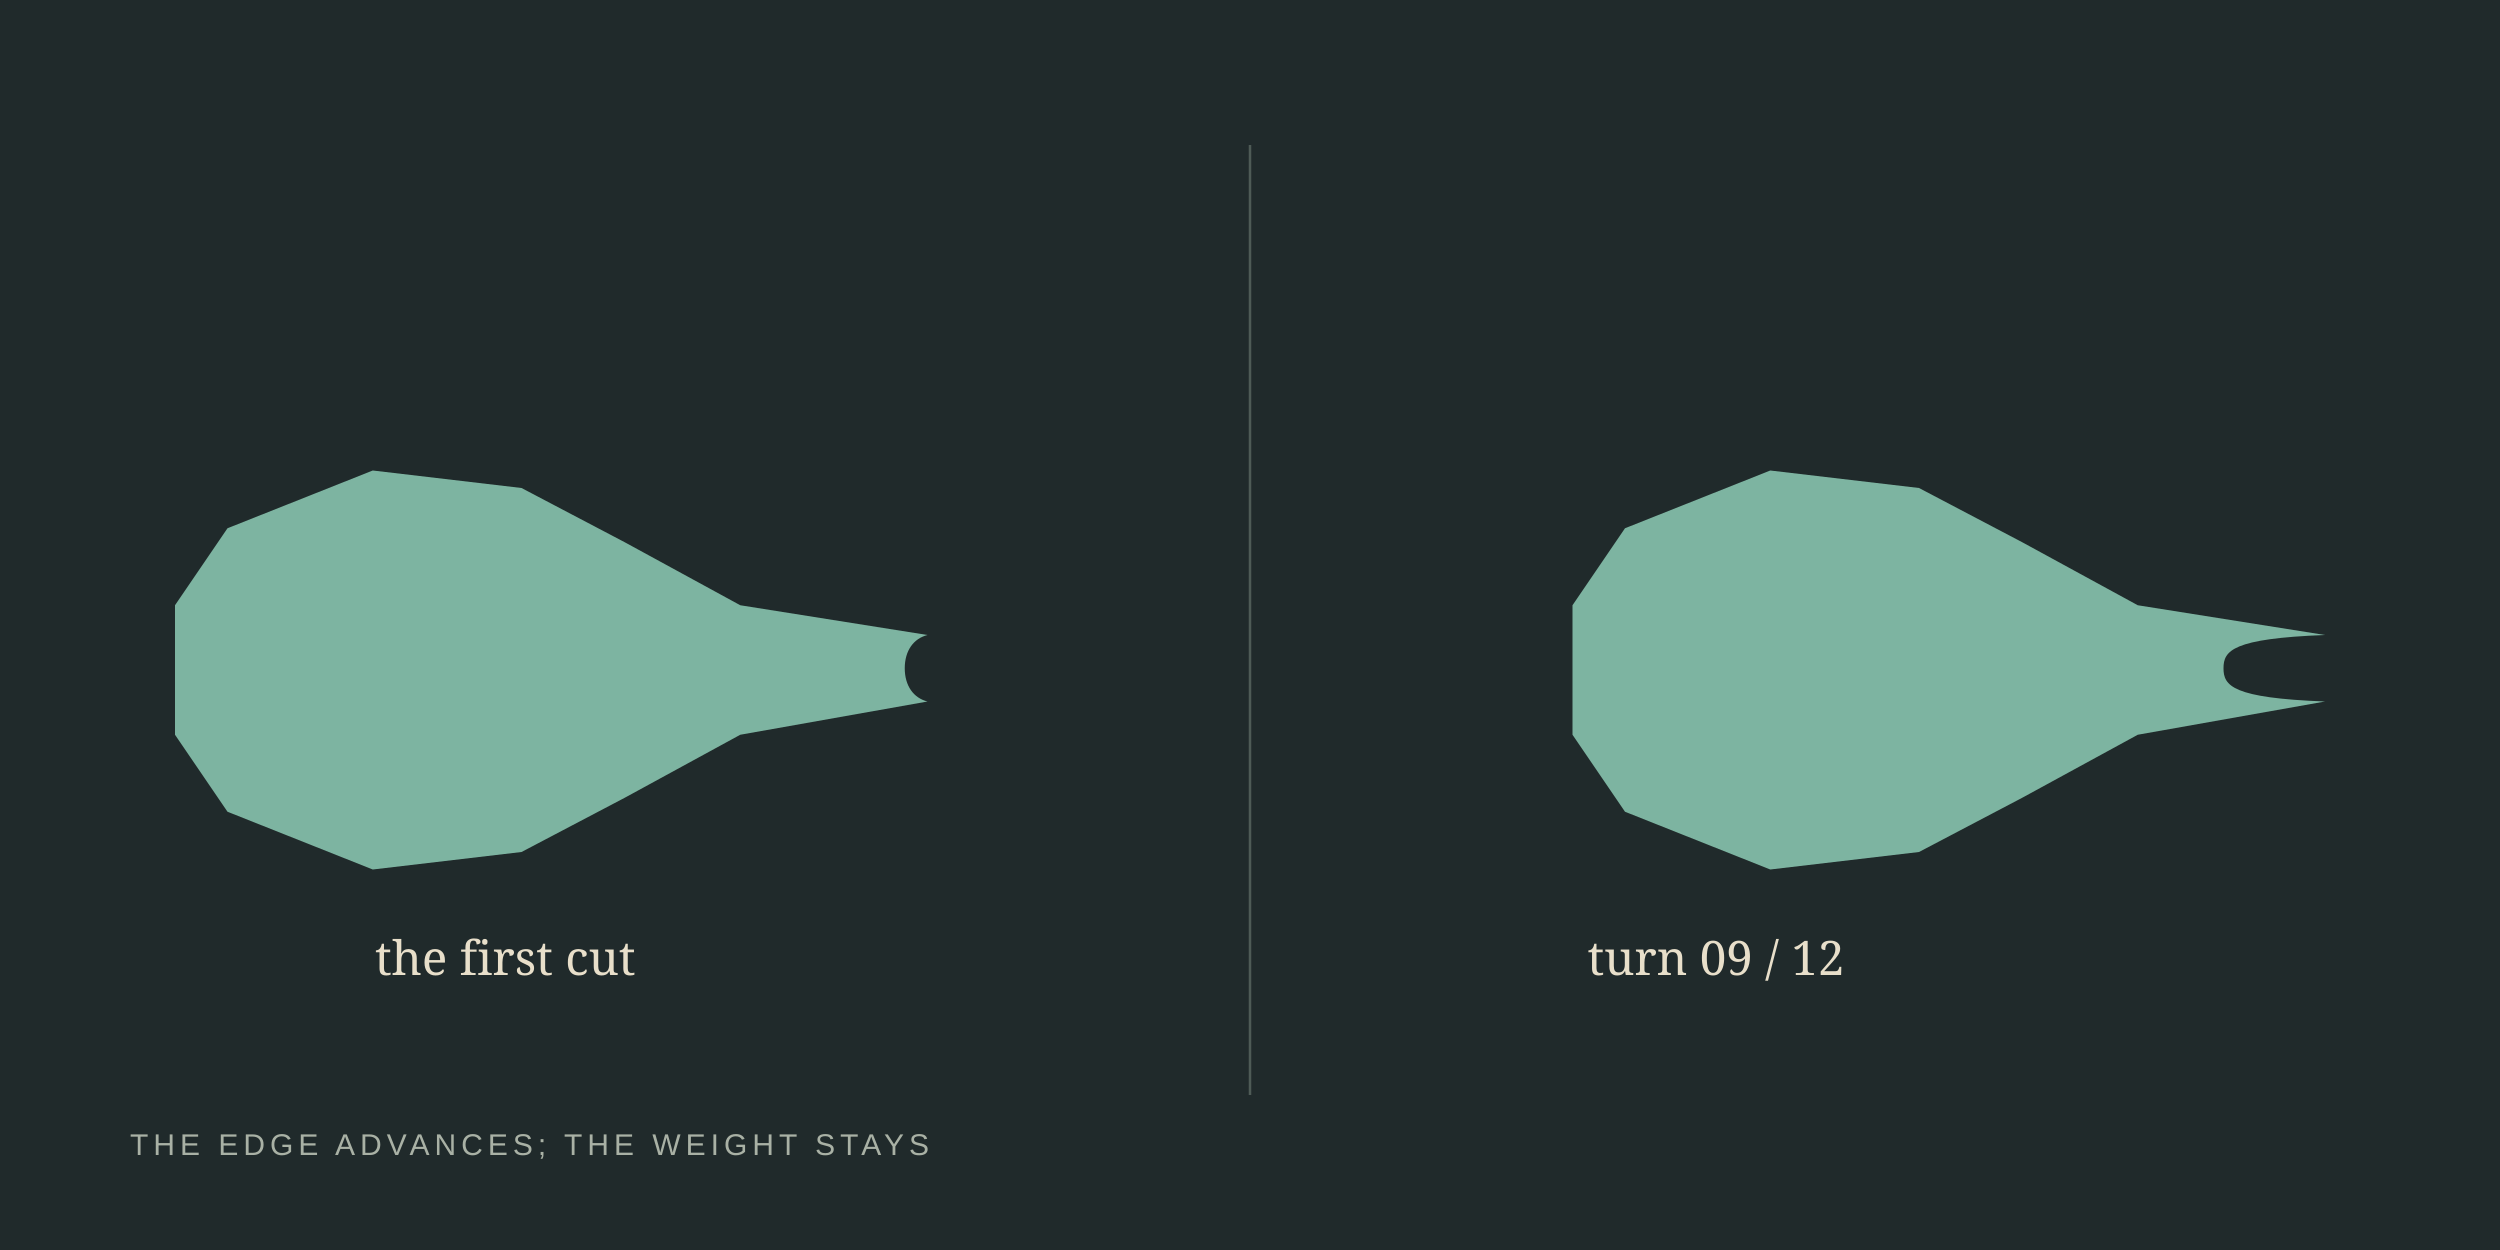
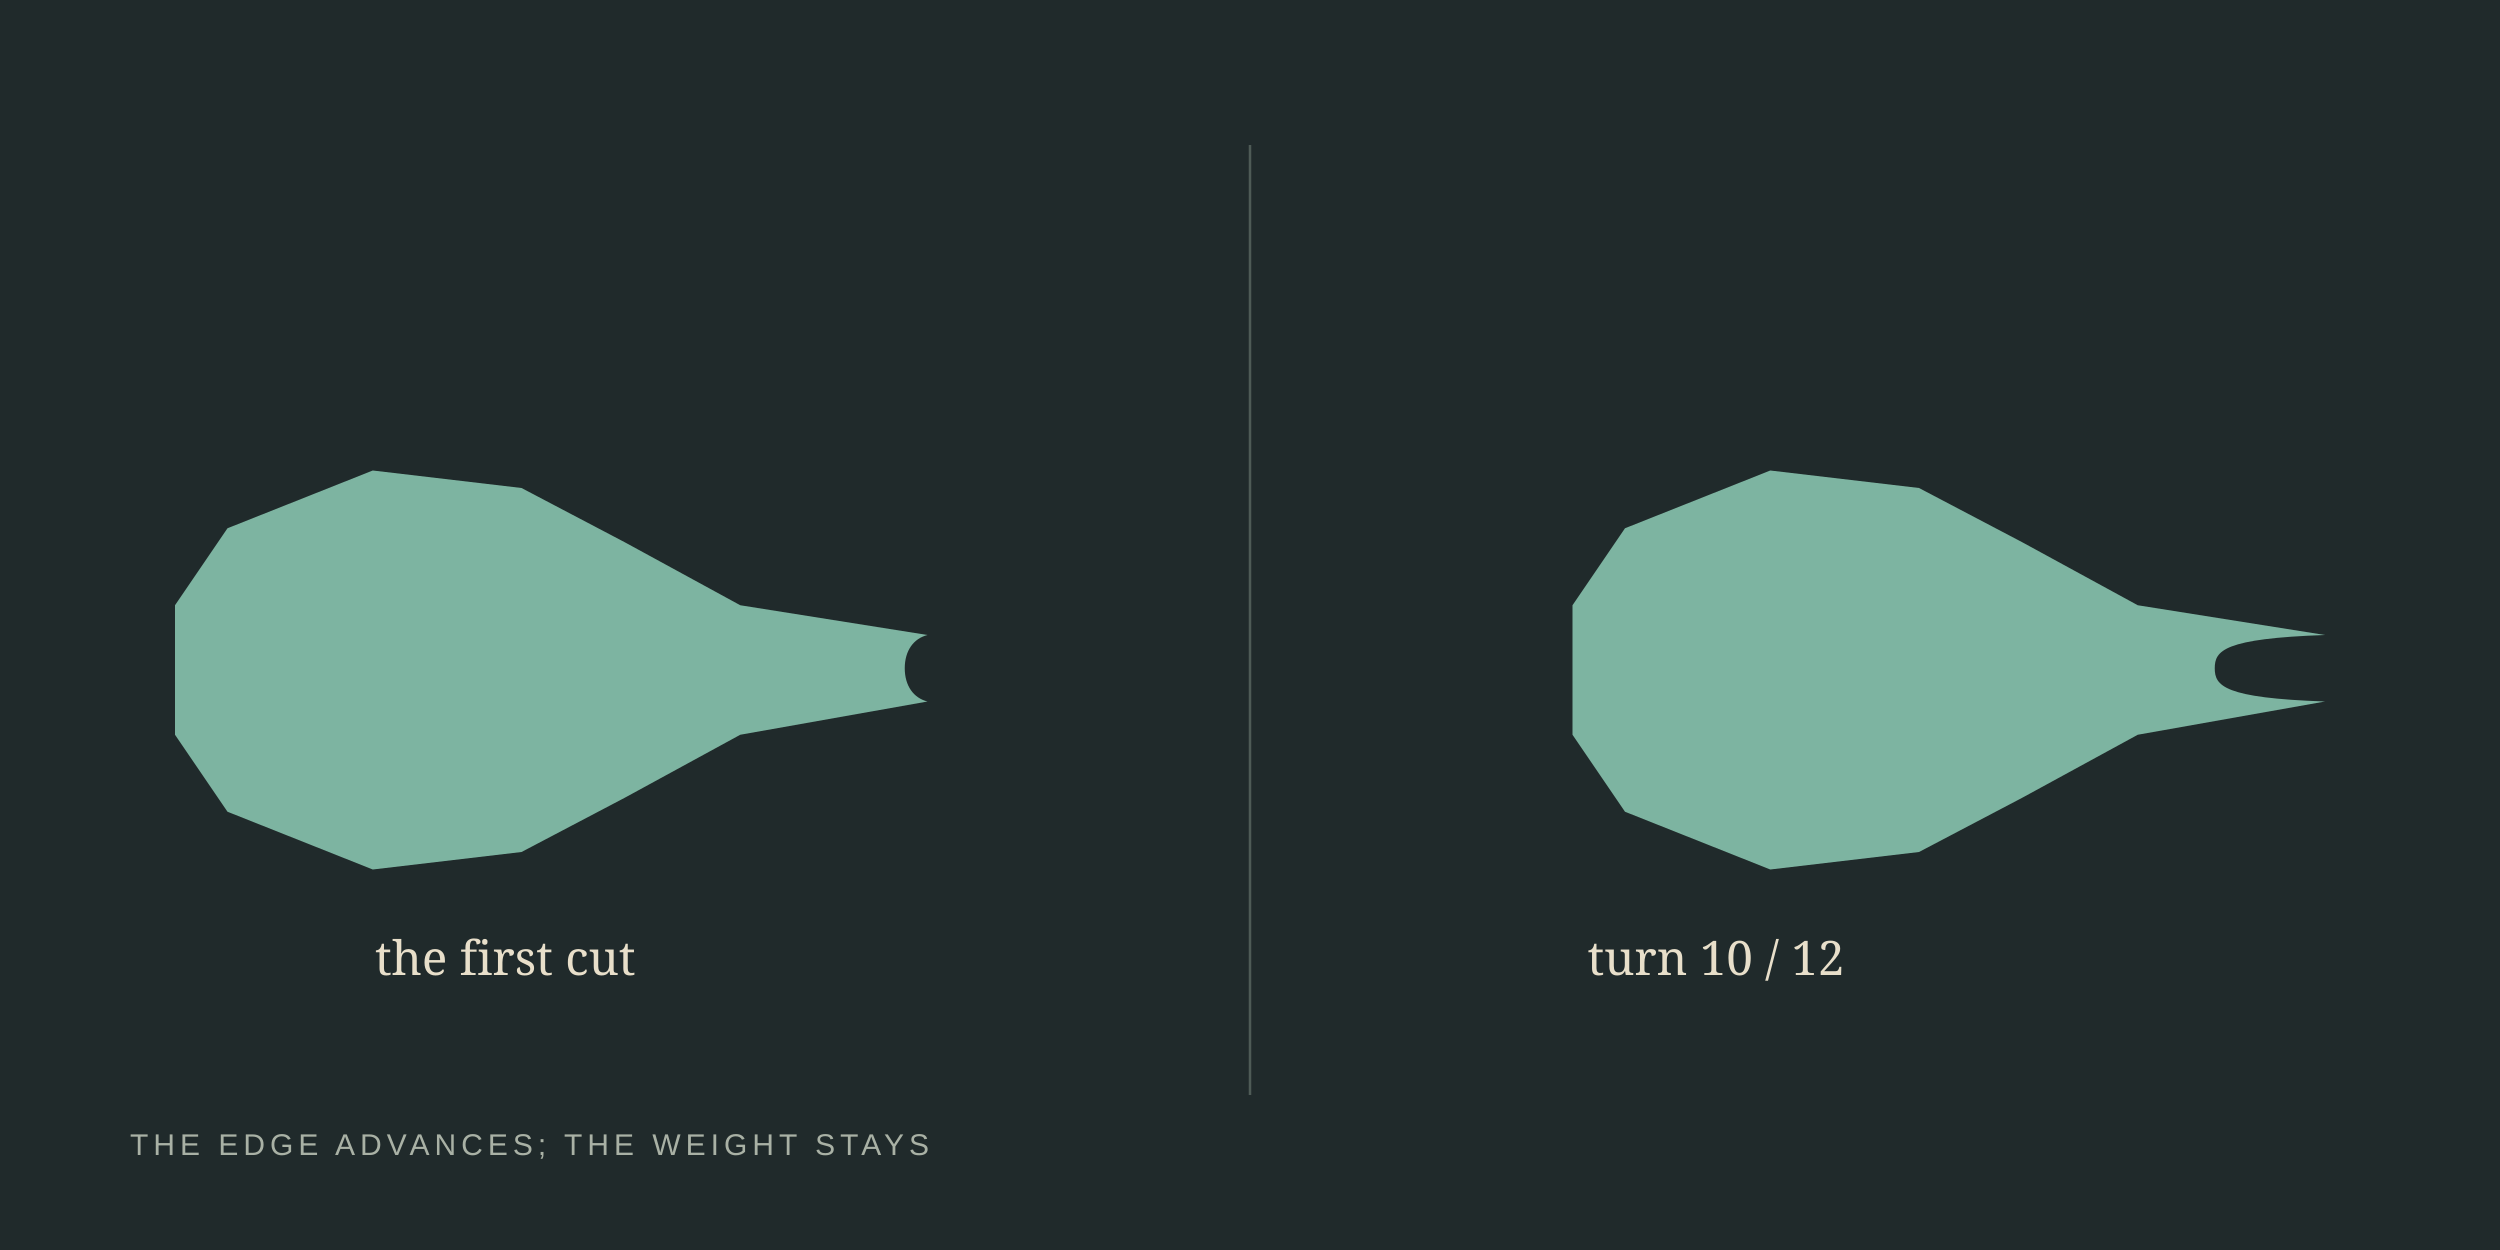
<svg xmlns="http://www.w3.org/2000/svg" viewBox="0 0 1000 500" role="img" aria-labelledby="title desc">
  <rect width="1000" height="500" fill="#202a2b" />
  <path fill="none" stroke="#75837a" stroke-width="1" opacity=".55" d="M500 58V438" />
  <g fill="#7db4a1">
    <path transform="translate(-84 100) scale(.7)" d="M250 159 L333 126 L418 136 L477 167 L543 203 L650 220 C642 222 637 229 637 239 C637 249 642 256 650 258 L650 258 L543 277 L477 313 L418 344 L333 354 L250 321 L220 277 L220 203Z" />
-     <path transform="translate(475 100) scale(.7)" d="M250 159 L333 126 L418 136 L477 167 L543 203 L650 220 C597 222 592 229 592 239 C592 249 597 256 650 258 L650 258 L543 277 L477 313 L418 344 L333 354 L250 321 L220 277 L220 203Z" />
+     <path transform="translate(475 100) scale(.7)" d="M250 159 L333 126 L418 136 L477 167 L543 203 L650 220 C592 222 587 229 587 239 C587 249 592 256 650 258 L650 258 L543 277 L477 313 L418 344 L333 354 L250 321 L220 277 L220 203Z" />
  </g>
  <g fill="#e8dfca" font-family="Georgia,serif" font-size="19">
    <text x="150" y="390">the first cut</text>
-     <text x="635" y="390">turn 09 / 12</text>
+     <text x="635" y="390">turn 10 / 12</text>
  </g>
  <text x="52" y="462" fill="#a9b1a5" font-family="Arial,sans-serif" font-size="12" letter-spacing="2">THE EDGE ADVANCES; THE WEIGHT STAYS</text>
</svg>
